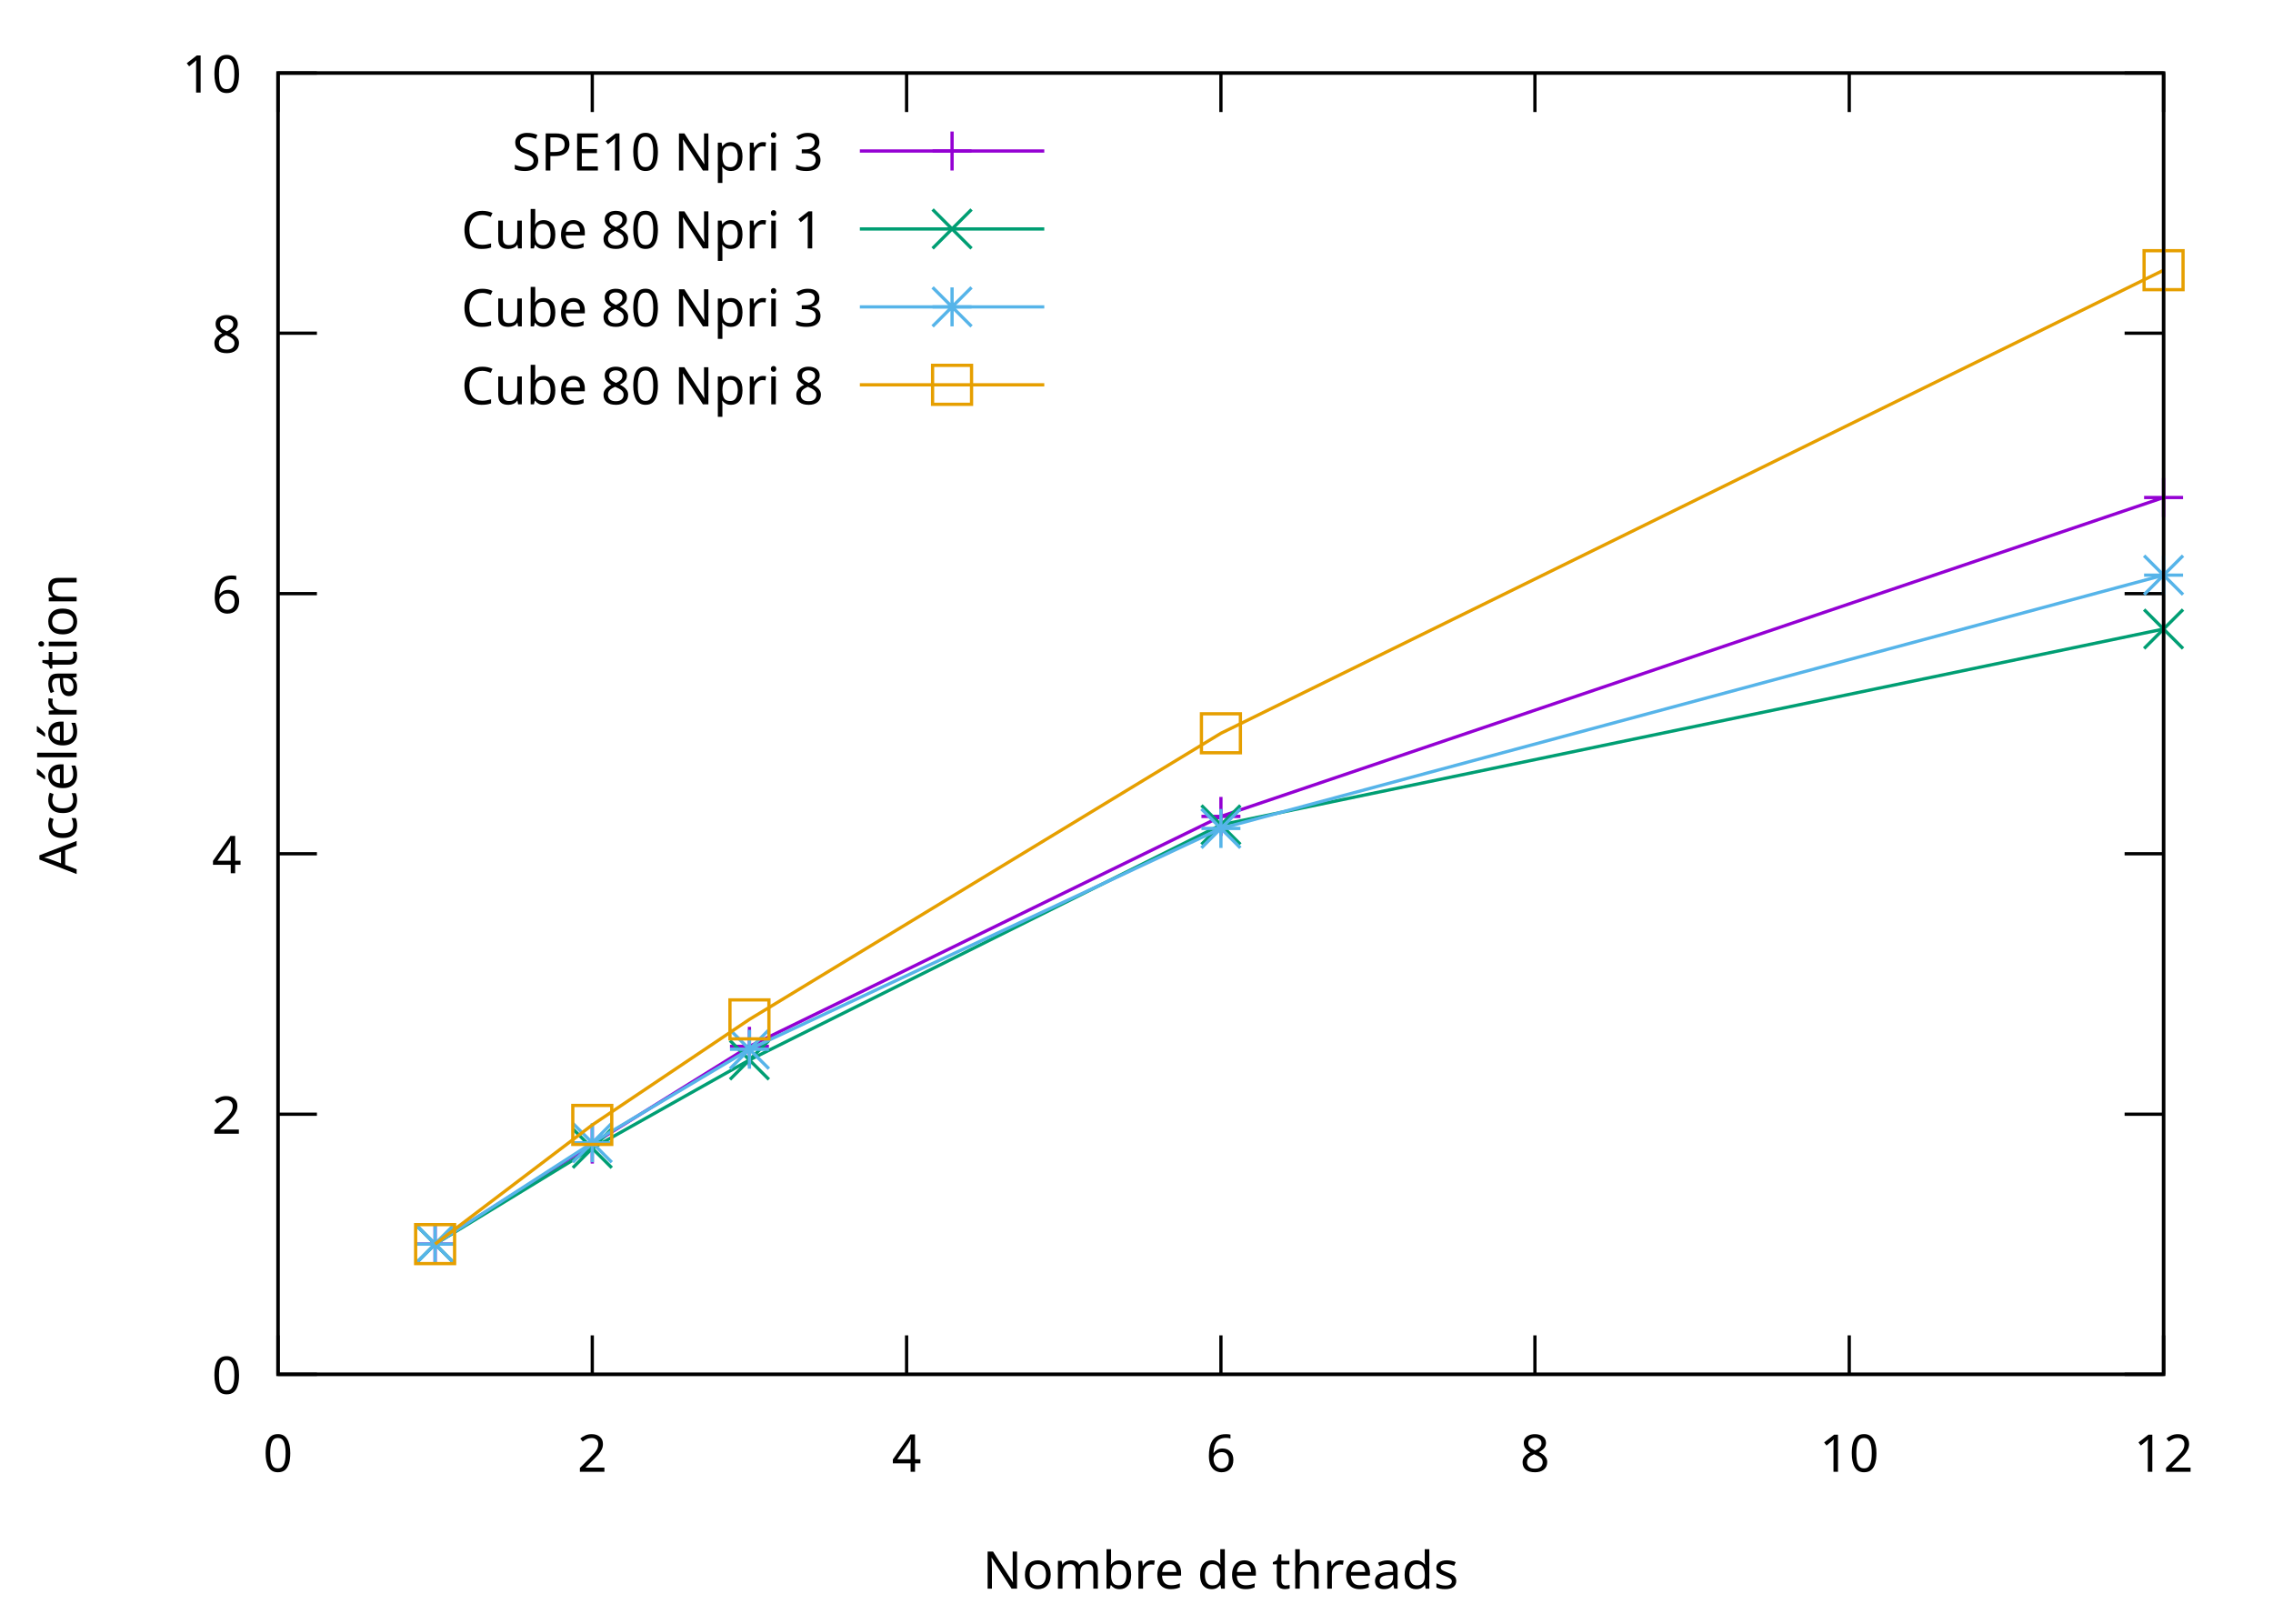
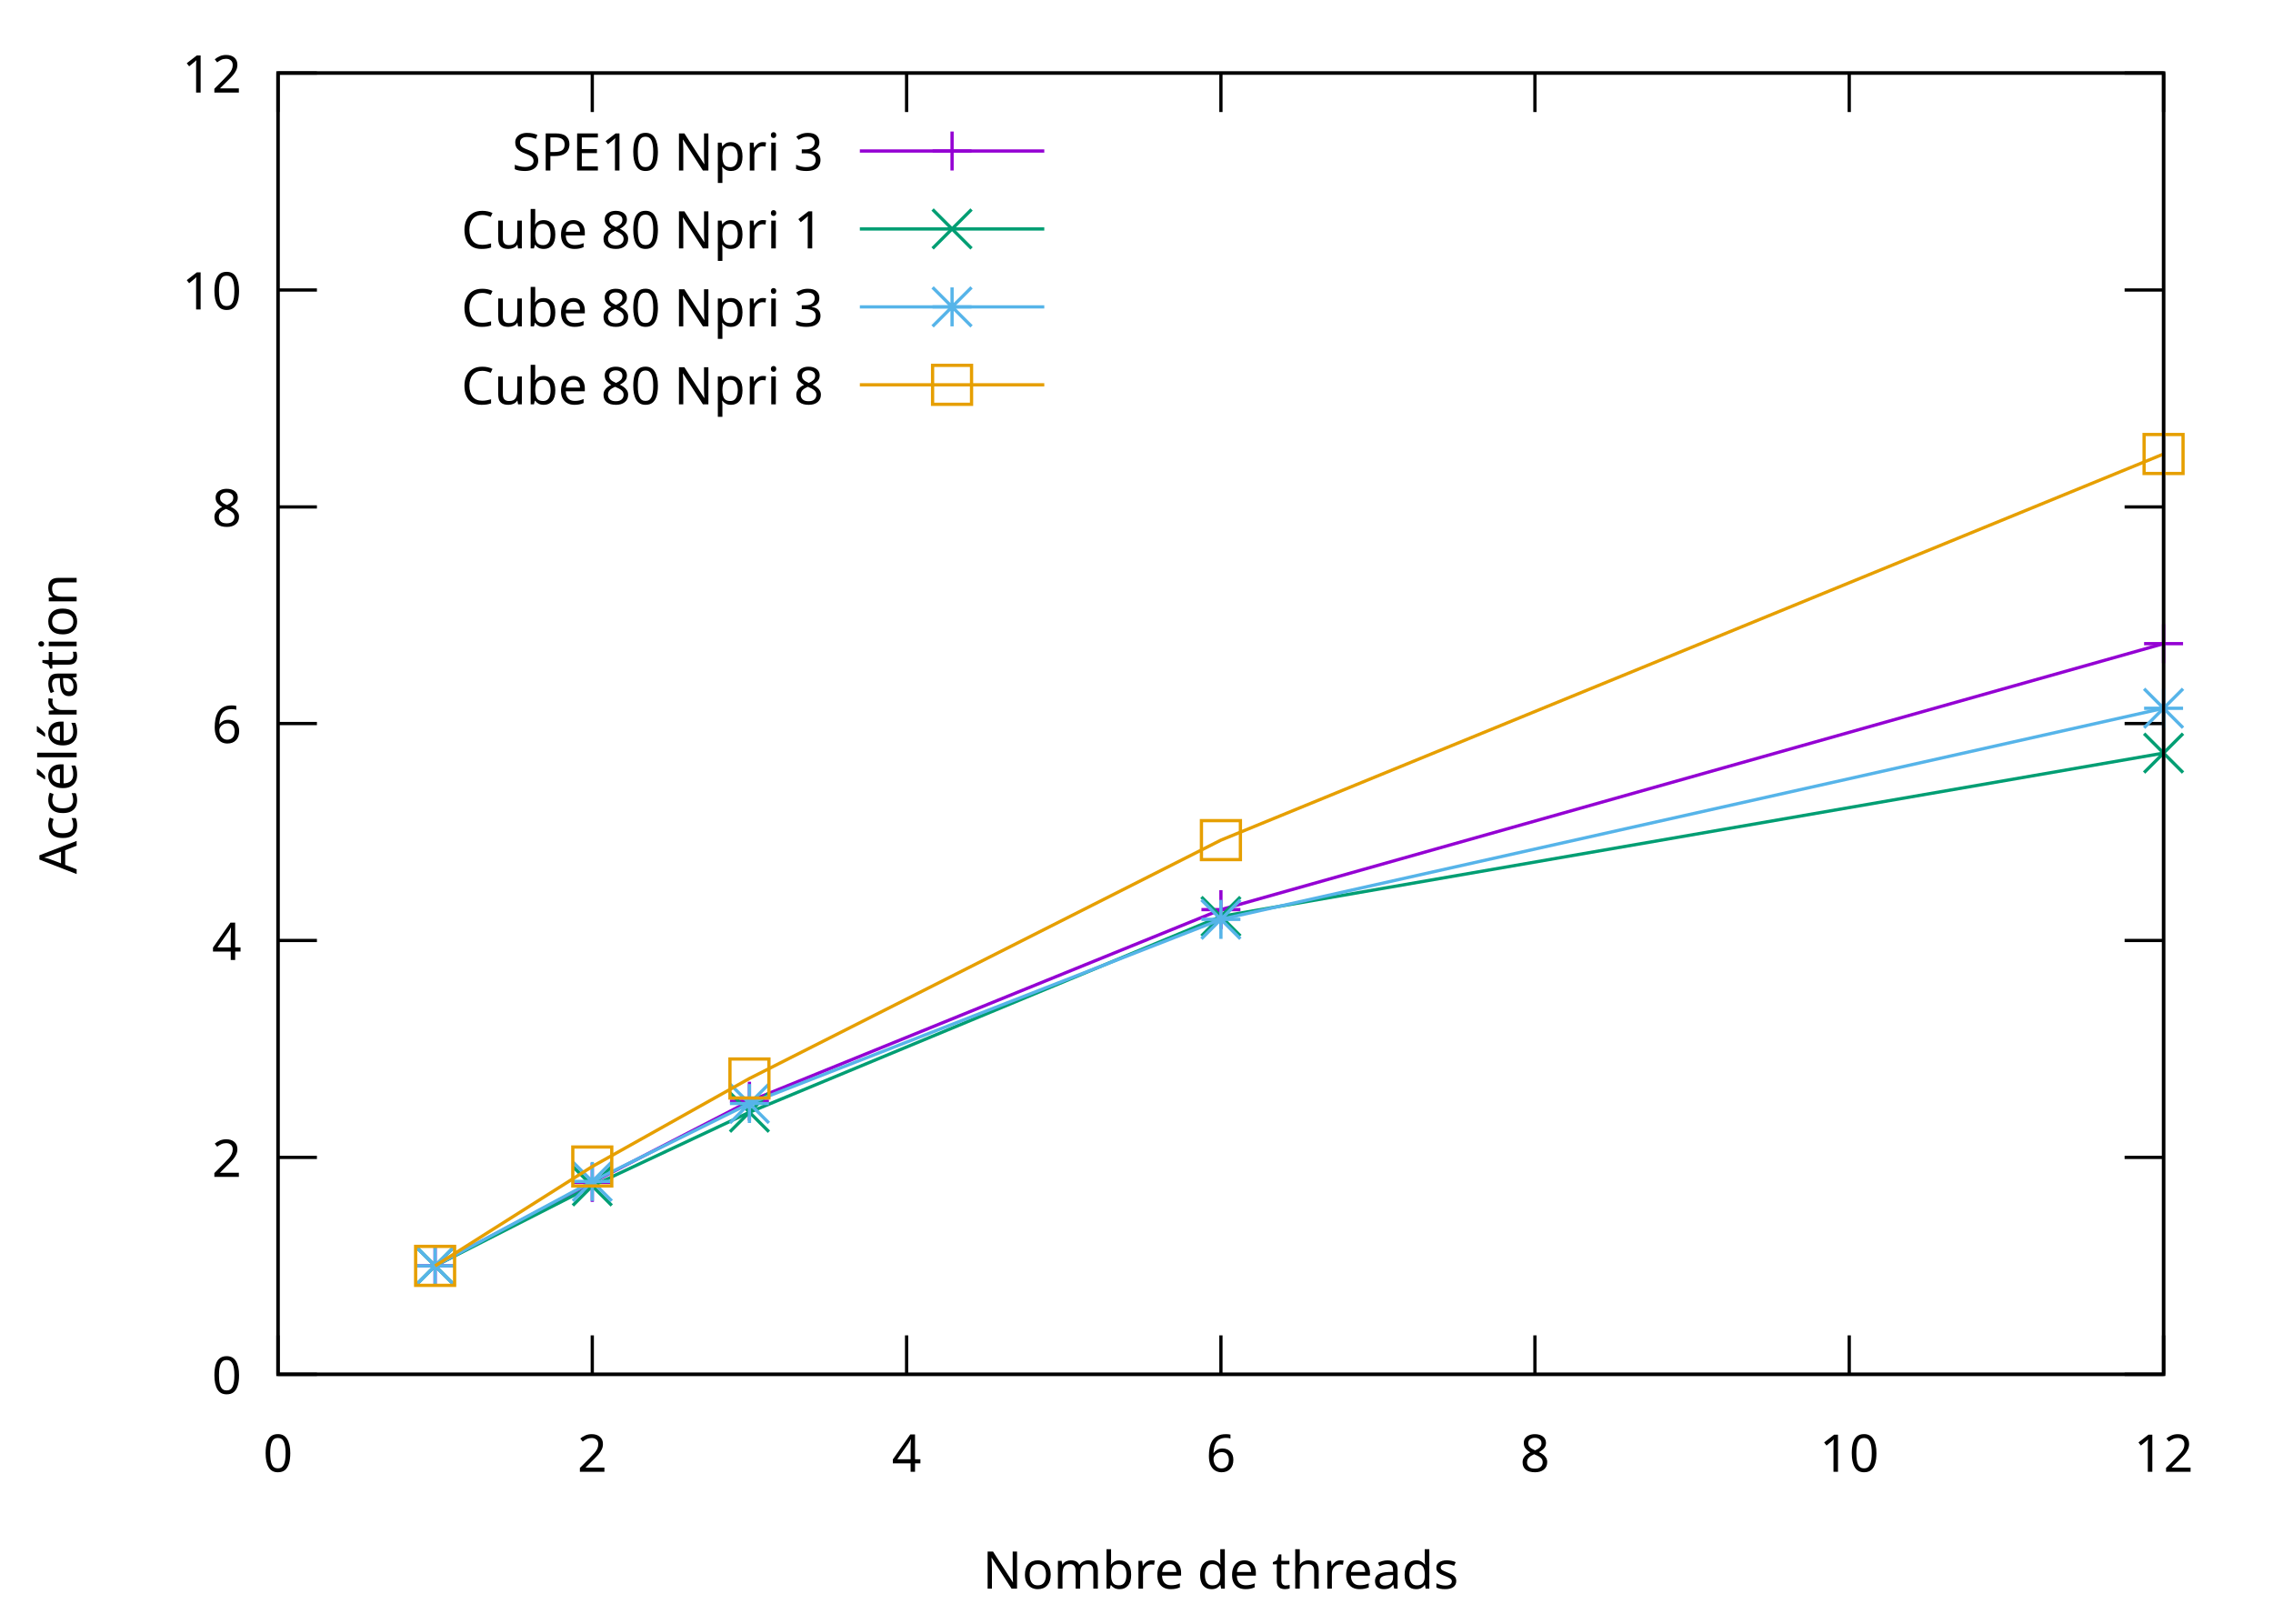
<svg xmlns="http://www.w3.org/2000/svg" xmlns:xlink="http://www.w3.org/1999/xlink" width="700" height="500" viewBox="0 0 700 500">
  <g id="gnuplot_canvas">
    <rect x="0" y="0" width="700" height="500" fill="none" />
    <defs>
      <circle id="gpDot" r="0.5" stroke-width="0.5" />
      <path id="gpPt0" stroke-width="0.167" stroke="currentColor" d="M-1,0 h2 M0,-1 v2" />
      <path id="gpPt1" stroke-width="0.167" stroke="currentColor" d="M-1,-1 L1,1 M1,-1 L-1,1" />
      <path id="gpPt2" stroke-width="0.167" stroke="currentColor" d="M-1,0 L1,0 M0,-1 L0,1 M-1,-1 L1,1 M-1,1 L1,-1" />
      <rect id="gpPt3" stroke-width="0.167" stroke="currentColor" x="-1" y="-1" width="2" height="2" />
      <rect id="gpPt4" stroke-width="0.167" stroke="currentColor" fill="currentColor" x="-1" y="-1" width="2" height="2" />
      <circle id="gpPt5" stroke-width="0.167" stroke="currentColor" cx="0" cy="0" r="1" />
      <use xlink:href="#gpPt5" id="gpPt6" fill="currentColor" stroke="none" />
      <path id="gpPt7" stroke-width="0.167" stroke="currentColor" d="M0,-1.33 L-1.33,0.67 L1.33,0.67 z" />
      <use xlink:href="#gpPt7" id="gpPt8" fill="currentColor" stroke="none" />
      <use xlink:href="#gpPt7" id="gpPt9" stroke="currentColor" transform="rotate(180)" />
      <use xlink:href="#gpPt9" id="gpPt10" fill="currentColor" stroke="none" />
      <use xlink:href="#gpPt3" id="gpPt11" stroke="currentColor" transform="rotate(45)" />
      <use xlink:href="#gpPt11" id="gpPt12" fill="currentColor" stroke="none" />
      <path id="gpPt13" stroke-width="0.167" stroke="currentColor" d="M0,1.330 L1.265,0.411 L0.782,-1.067 L-0.782,-1.076 L-1.265,0.411 z" />
      <use xlink:href="#gpPt13" id="gpPt14" fill="currentColor" stroke="none" />
      <filter id="textbox" filterUnits="objectBoundingBox" x="0" y="0" height="1" width="1">
        <feFlood flood-color="white" flood-opacity="1" result="bgnd" />
        <feComposite in="SourceGraphic" in2="bgnd" operator="atop" />
      </filter>
      <filter id="greybox" filterUnits="objectBoundingBox" x="0" y="0" height="1" width="1">
        <feFlood flood-color="lightgrey" flood-opacity="1" result="grey" />
        <feComposite in="SourceGraphic" in2="grey" operator="atop" />
      </filter>
    </defs>
    <g fill="none" color="white" stroke="currentColor" stroke-width="1.00" stroke-linecap="butt" stroke-linejoin="miter">
</g>
    <g fill="none" color="black" stroke="currentColor" stroke-width="1.00" stroke-linecap="butt" stroke-linejoin="miter">
      <path stroke="black" d="M85.6,423.2 L97.6,423.2 M666.3,423.2 L654.3,423.2  " />
      <g transform="translate(74.4,429.2)" stroke="none" fill="black" font-family="Verdana" font-size="16.00" text-anchor="end">
        <text>
          <tspan font-family="Verdana"> 0</tspan>
        </text>
      </g>
    </g>
    <g fill="none" color="black" stroke="currentColor" stroke-width="1.00" stroke-linecap="butt" stroke-linejoin="miter">
-       <path stroke="black" d="M85.6,343.1 L97.6,343.1 M666.3,343.1 L654.3,343.1  " />
-       <g transform="translate(74.4,349.1)" stroke="none" fill="black" font-family="Verdana" font-size="16.00" text-anchor="end">
+       <path stroke="black" d="M85.6,356.4 L97.6,356.4 M666.3,356.4 L654.3,356.4  " />
+       <g transform="translate(74.4,362.4)" stroke="none" fill="black" font-family="Verdana" font-size="16.00" text-anchor="end">
        <text>
          <tspan font-family="Verdana"> 2</tspan>
        </text>
      </g>
    </g>
    <g fill="none" color="black" stroke="currentColor" stroke-width="1.00" stroke-linecap="butt" stroke-linejoin="miter">
-       <path stroke="black" d="M85.6,262.9 L97.6,262.9 M666.3,262.9 L654.3,262.9  " />
-       <g transform="translate(74.4,268.9)" stroke="none" fill="black" font-family="Verdana" font-size="16.00" text-anchor="end">
+       <path stroke="black" d="M85.6,289.6 L97.6,289.6 M666.3,289.6 L654.3,289.6  " />
+       <g transform="translate(74.4,295.6)" stroke="none" fill="black" font-family="Verdana" font-size="16.00" text-anchor="end">
        <text>
          <tspan font-family="Verdana"> 4</tspan>
        </text>
      </g>
    </g>
    <g fill="none" color="black" stroke="currentColor" stroke-width="1.00" stroke-linecap="butt" stroke-linejoin="miter">
-       <path stroke="black" d="M85.6,182.8 L97.6,182.8 M666.3,182.8 L654.3,182.8  " />
-       <g transform="translate(74.4,188.8)" stroke="none" fill="black" font-family="Verdana" font-size="16.00" text-anchor="end">
+       <path stroke="black" d="M85.6,222.8 L97.6,222.8 M666.3,222.8 L654.3,222.8  " />
+       <g transform="translate(74.4,228.8)" stroke="none" fill="black" font-family="Verdana" font-size="16.00" text-anchor="end">
        <text>
          <tspan font-family="Verdana"> 6</tspan>
        </text>
      </g>
    </g>
    <g fill="none" color="black" stroke="currentColor" stroke-width="1.00" stroke-linecap="butt" stroke-linejoin="miter">
-       <path stroke="black" d="M85.6,102.6 L97.6,102.6 M666.3,102.6 L654.3,102.6  " />
-       <g transform="translate(74.4,108.6)" stroke="none" fill="black" font-family="Verdana" font-size="16.00" text-anchor="end">
+       <path stroke="black" d="M85.6,156.1 L97.6,156.1 M666.3,156.1 L654.3,156.1  " />
+       <g transform="translate(74.4,162.1)" stroke="none" fill="black" font-family="Verdana" font-size="16.00" text-anchor="end">
        <text>
          <tspan font-family="Verdana"> 8</tspan>
+         </text>
+       </g>
+     </g>
+     <g fill="none" color="black" stroke="currentColor" stroke-width="1.00" stroke-linecap="butt" stroke-linejoin="miter">
+       <path stroke="black" d="M85.6,89.3 L97.6,89.3 M666.3,89.3 L654.3,89.3  " />
+       <g transform="translate(74.4,95.3)" stroke="none" fill="black" font-family="Verdana" font-size="16.00" text-anchor="end">
+         <text>
+           <tspan font-family="Verdana"> 10</tspan>
        </text>
      </g>
    </g>
    <g fill="none" color="black" stroke="currentColor" stroke-width="1.00" stroke-linecap="butt" stroke-linejoin="miter">
      <path stroke="black" d="M85.6,22.5 L97.6,22.5 M666.3,22.5 L654.3,22.5  " />
      <g transform="translate(74.4,28.5)" stroke="none" fill="black" font-family="Verdana" font-size="16.00" text-anchor="end">
        <text>
-           <tspan font-family="Verdana"> 10</tspan>
+           <tspan font-family="Verdana"> 12</tspan>
        </text>
      </g>
    </g>
    <g fill="none" color="black" stroke="currentColor" stroke-width="1.00" stroke-linecap="butt" stroke-linejoin="miter">
      <path stroke="black" d="M85.6,423.2 L85.6,411.2 M85.6,22.5 L85.6,34.5  " />
      <g transform="translate(85.6,453.2)" stroke="none" fill="black" font-family="Verdana" font-size="16.00" text-anchor="middle">
        <text>
          <tspan font-family="Verdana"> 0</tspan>
        </text>
      </g>
    </g>
    <g fill="none" color="black" stroke="currentColor" stroke-width="1.00" stroke-linecap="butt" stroke-linejoin="miter">
      <path stroke="black" d="M182.4,423.2 L182.4,411.2 M182.4,22.5 L182.4,34.5  " />
      <g transform="translate(182.4,453.2)" stroke="none" fill="black" font-family="Verdana" font-size="16.00" text-anchor="middle">
        <text>
          <tspan font-family="Verdana"> 2</tspan>
        </text>
      </g>
    </g>
    <g fill="none" color="black" stroke="currentColor" stroke-width="1.00" stroke-linecap="butt" stroke-linejoin="miter">
      <path stroke="black" d="M279.2,423.2 L279.2,411.2 M279.2,22.5 L279.2,34.5  " />
      <g transform="translate(279.2,453.2)" stroke="none" fill="black" font-family="Verdana" font-size="16.00" text-anchor="middle">
        <text>
          <tspan font-family="Verdana"> 4</tspan>
        </text>
      </g>
    </g>
    <g fill="none" color="black" stroke="currentColor" stroke-width="1.00" stroke-linecap="butt" stroke-linejoin="miter">
      <path stroke="black" d="M376.0,423.2 L376.0,411.2 M376.0,22.5 L376.0,34.5  " />
      <g transform="translate(376.0,453.2)" stroke="none" fill="black" font-family="Verdana" font-size="16.00" text-anchor="middle">
        <text>
          <tspan font-family="Verdana"> 6</tspan>
        </text>
      </g>
    </g>
    <g fill="none" color="black" stroke="currentColor" stroke-width="1.00" stroke-linecap="butt" stroke-linejoin="miter">
      <path stroke="black" d="M472.7,423.2 L472.7,411.2 M472.7,22.5 L472.7,34.5  " />
      <g transform="translate(472.7,453.2)" stroke="none" fill="black" font-family="Verdana" font-size="16.00" text-anchor="middle">
        <text>
          <tspan font-family="Verdana"> 8</tspan>
        </text>
      </g>
    </g>
    <g fill="none" color="black" stroke="currentColor" stroke-width="1.00" stroke-linecap="butt" stroke-linejoin="miter">
      <path stroke="black" d="M569.5,423.2 L569.5,411.2 M569.5,22.5 L569.5,34.5  " />
      <g transform="translate(569.5,453.2)" stroke="none" fill="black" font-family="Verdana" font-size="16.00" text-anchor="middle">
        <text>
          <tspan font-family="Verdana"> 10</tspan>
        </text>
      </g>
    </g>
    <g fill="none" color="black" stroke="currentColor" stroke-width="1.00" stroke-linecap="butt" stroke-linejoin="miter">
      <path stroke="black" d="M666.3,423.2 L666.3,411.2 M666.3,22.5 L666.3,34.5  " />
      <g transform="translate(666.3,453.2)" stroke="none" fill="black" font-family="Verdana" font-size="16.00" text-anchor="middle">
        <text>
          <tspan font-family="Verdana"> 12</tspan>
        </text>
      </g>
    </g>
    <g fill="none" color="black" stroke="currentColor" stroke-width="1.00" stroke-linecap="butt" stroke-linejoin="miter">
</g>
    <g fill="none" color="black" stroke="currentColor" stroke-width="1.00" stroke-linecap="butt" stroke-linejoin="miter">
      <path stroke="black" d="M85.6,22.5 L85.6,423.2 L666.3,423.2 L666.3,22.5 L85.6,22.5 Z  " />
    </g>
    <g fill="none" color="black" stroke="currentColor" stroke-width="1.00" stroke-linecap="butt" stroke-linejoin="miter">
      <g transform="translate(23.6,222.9) rotate(270)" stroke="none" fill="black" font-family="Verdana" font-size="16.00" text-anchor="middle">
        <text>
          <tspan font-family="Verdana">Accélération</tspan>
        </text>
      </g>
    </g>
    <g fill="none" color="black" stroke="currentColor" stroke-width="1.00" stroke-linecap="butt" stroke-linejoin="miter">
      <g transform="translate(375.9,489.2)" stroke="none" fill="black" font-family="Verdana" font-size="16.00" text-anchor="middle">
        <text>
          <tspan font-family="Verdana">Nombre de threads</tspan>
        </text>
      </g>
    </g>
    <g fill="none" color="black" stroke="currentColor" stroke-width="1.00" stroke-linecap="butt" stroke-linejoin="miter">
</g>
    <g id="gnuplot_plot_1">
      <g fill="none" color="black" stroke="currentColor" stroke-width="1.00" stroke-linecap="butt" stroke-linejoin="miter">
        <g transform="translate(253.6,52.5)" stroke="none" fill="black" font-family="Verdana" font-size="16.00" text-anchor="end">
          <text>
            <tspan font-family="Verdana">SPE10 Npri 3</tspan>
          </text>
        </g>
      </g>
      <g fill="none" color="black" stroke="currentColor" stroke-width="1.00" stroke-linecap="butt" stroke-linejoin="miter">
-         <path stroke="rgb(148,   0, 211)" d="M264.8,46.5 L321.6,46.5 M134.0,383.1 L182.4,352.3 L230.8,322.2 L376.0,251.4 L666.3,153.2  " />
-         <use xlink:href="#gpPt0" transform="translate(134.0,383.1) scale(6.00)" color="rgb(148,   0, 211)" />
-         <use xlink:href="#gpPt0" transform="translate(182.4,352.3) scale(6.00)" color="rgb(148,   0, 211)" />
-         <use xlink:href="#gpPt0" transform="translate(230.8,322.2) scale(6.00)" color="rgb(148,   0, 211)" />
-         <use xlink:href="#gpPt0" transform="translate(376.0,251.4) scale(6.00)" color="rgb(148,   0, 211)" />
-         <use xlink:href="#gpPt0" transform="translate(666.3,153.2) scale(6.00)" color="rgb(148,   0, 211)" />
+         <path stroke="rgb(148,   0, 211)" d="M264.8,46.5 L321.6,46.5 M134.0,389.8 L182.4,364.1 L230.8,339.1 L376.0,280.1 L666.3,198.2  " />
+         <use xlink:href="#gpPt0" transform="translate(134.0,389.8) scale(6.00)" color="rgb(148,   0, 211)" />
+         <use xlink:href="#gpPt0" transform="translate(182.4,364.1) scale(6.00)" color="rgb(148,   0, 211)" />
+         <use xlink:href="#gpPt0" transform="translate(230.8,339.1) scale(6.00)" color="rgb(148,   0, 211)" />
+         <use xlink:href="#gpPt0" transform="translate(376.0,280.1) scale(6.00)" color="rgb(148,   0, 211)" />
+         <use xlink:href="#gpPt0" transform="translate(666.3,198.2) scale(6.00)" color="rgb(148,   0, 211)" />
        <use xlink:href="#gpPt0" transform="translate(293.2,46.5) scale(6.00)" color="rgb(148,   0, 211)" />
      </g>
    </g>
    <g id="gnuplot_plot_2">
      <g fill="none" color="black" stroke="currentColor" stroke-width="1.00" stroke-linecap="butt" stroke-linejoin="miter">
        <g transform="translate(253.6,76.5)" stroke="none" fill="black" font-family="Verdana" font-size="16.00" text-anchor="end">
          <text>
            <tspan font-family="Verdana">Cube 80 Npri 1</tspan>
          </text>
        </g>
      </g>
      <g fill="none" color="black" stroke="currentColor" stroke-width="1.00" stroke-linecap="butt" stroke-linejoin="miter">
-         <path stroke="rgb(  0, 158, 115)" d="M264.8,70.5 L321.6,70.5 M134.0,383.1 L182.4,353.6 L230.8,326.4 L376.0,254.0 L666.3,193.7  " />
-         <use xlink:href="#gpPt1" transform="translate(134.0,383.1) scale(6.00)" color="rgb(  0, 158, 115)" />
-         <use xlink:href="#gpPt1" transform="translate(182.4,353.6) scale(6.00)" color="rgb(  0, 158, 115)" />
-         <use xlink:href="#gpPt1" transform="translate(230.8,326.4) scale(6.00)" color="rgb(  0, 158, 115)" />
-         <use xlink:href="#gpPt1" transform="translate(376.0,254.0) scale(6.00)" color="rgb(  0, 158, 115)" />
-         <use xlink:href="#gpPt1" transform="translate(666.3,193.7) scale(6.00)" color="rgb(  0, 158, 115)" />
+         <path stroke="rgb(  0, 158, 115)" d="M264.8,70.5 L321.6,70.5 M134.0,389.8 L182.4,365.2 L230.8,342.5 L376.0,282.2 L666.3,231.9  " />
+         <use xlink:href="#gpPt1" transform="translate(134.0,389.8) scale(6.00)" color="rgb(  0, 158, 115)" />
+         <use xlink:href="#gpPt1" transform="translate(182.4,365.2) scale(6.00)" color="rgb(  0, 158, 115)" />
+         <use xlink:href="#gpPt1" transform="translate(230.8,342.5) scale(6.00)" color="rgb(  0, 158, 115)" />
+         <use xlink:href="#gpPt1" transform="translate(376.0,282.2) scale(6.00)" color="rgb(  0, 158, 115)" />
+         <use xlink:href="#gpPt1" transform="translate(666.3,231.9) scale(6.00)" color="rgb(  0, 158, 115)" />
        <use xlink:href="#gpPt1" transform="translate(293.2,70.5) scale(6.00)" color="rgb(  0, 158, 115)" />
      </g>
    </g>
    <g id="gnuplot_plot_3">
      <g fill="none" color="black" stroke="currentColor" stroke-width="1.00" stroke-linecap="butt" stroke-linejoin="miter">
        <g transform="translate(253.6,100.5)" stroke="none" fill="black" font-family="Verdana" font-size="16.00" text-anchor="end">
          <text>
            <tspan font-family="Verdana">Cube 80 Npri 3</tspan>
          </text>
        </g>
      </g>
      <g fill="none" color="black" stroke="currentColor" stroke-width="1.00" stroke-linecap="butt" stroke-linejoin="miter">
-         <path stroke="rgb( 86, 180, 233)" d="M264.8,94.5 L321.6,94.5 M134.0,383.1 L182.4,351.9 L230.8,323.1 L376.0,255.1 L666.3,177.1  " />
-         <use xlink:href="#gpPt2" transform="translate(134.0,383.1) scale(6.00)" color="rgb( 86, 180, 233)" />
-         <use xlink:href="#gpPt2" transform="translate(182.4,351.9) scale(6.00)" color="rgb( 86, 180, 233)" />
-         <use xlink:href="#gpPt2" transform="translate(230.8,323.1) scale(6.00)" color="rgb( 86, 180, 233)" />
-         <use xlink:href="#gpPt2" transform="translate(376.0,255.1) scale(6.00)" color="rgb( 86, 180, 233)" />
-         <use xlink:href="#gpPt2" transform="translate(666.3,177.1) scale(6.00)" color="rgb( 86, 180, 233)" />
+         <path stroke="rgb( 86, 180, 233)" d="M264.8,94.5 L321.6,94.5 M134.0,389.8 L182.4,363.8 L230.8,339.8 L376.0,283.1 L666.3,218.1  " />
+         <use xlink:href="#gpPt2" transform="translate(134.0,389.8) scale(6.00)" color="rgb( 86, 180, 233)" />
+         <use xlink:href="#gpPt2" transform="translate(182.4,363.8) scale(6.00)" color="rgb( 86, 180, 233)" />
+         <use xlink:href="#gpPt2" transform="translate(230.8,339.8) scale(6.00)" color="rgb( 86, 180, 233)" />
+         <use xlink:href="#gpPt2" transform="translate(376.0,283.1) scale(6.00)" color="rgb( 86, 180, 233)" />
+         <use xlink:href="#gpPt2" transform="translate(666.3,218.1) scale(6.00)" color="rgb( 86, 180, 233)" />
        <use xlink:href="#gpPt2" transform="translate(293.2,94.5) scale(6.00)" color="rgb( 86, 180, 233)" />
      </g>
    </g>
    <g id="gnuplot_plot_4">
      <g fill="none" color="black" stroke="currentColor" stroke-width="1.00" stroke-linecap="butt" stroke-linejoin="miter">
        <g transform="translate(253.6,124.5)" stroke="none" fill="black" font-family="Verdana" font-size="16.00" text-anchor="end">
          <text>
            <tspan font-family="Verdana">Cube 80 Npri 8</tspan>
          </text>
        </g>
      </g>
      <g fill="none" color="black" stroke="currentColor" stroke-width="1.00" stroke-linecap="butt" stroke-linejoin="miter">
-         <path stroke="rgb(230, 159,   0)" d="M264.8,118.5 L321.6,118.5 M134.0,383.1 L182.4,346.4 L230.8,313.9 L376.0,225.8 L666.3,83.2  " />
-         <use xlink:href="#gpPt3" transform="translate(134.0,383.1) scale(6.00)" color="rgb(230, 159,   0)" />
-         <use xlink:href="#gpPt3" transform="translate(182.4,346.4) scale(6.00)" color="rgb(230, 159,   0)" />
-         <use xlink:href="#gpPt3" transform="translate(230.8,313.9) scale(6.00)" color="rgb(230, 159,   0)" />
-         <use xlink:href="#gpPt3" transform="translate(376.0,225.8) scale(6.00)" color="rgb(230, 159,   0)" />
-         <use xlink:href="#gpPt3" transform="translate(666.3,83.2) scale(6.00)" color="rgb(230, 159,   0)" />
+         <path stroke="rgb(230, 159,   0)" d="M264.8,118.5 L321.6,118.5 M134.0,389.8 L182.4,359.2 L230.8,332.1 L376.0,258.7 L666.3,139.8  " />
+         <use xlink:href="#gpPt3" transform="translate(134.0,389.8) scale(6.00)" color="rgb(230, 159,   0)" />
+         <use xlink:href="#gpPt3" transform="translate(182.4,359.2) scale(6.00)" color="rgb(230, 159,   0)" />
+         <use xlink:href="#gpPt3" transform="translate(230.8,332.1) scale(6.00)" color="rgb(230, 159,   0)" />
+         <use xlink:href="#gpPt3" transform="translate(376.0,258.7) scale(6.00)" color="rgb(230, 159,   0)" />
+         <use xlink:href="#gpPt3" transform="translate(666.3,139.8) scale(6.00)" color="rgb(230, 159,   0)" />
        <use xlink:href="#gpPt3" transform="translate(293.2,118.5) scale(6.00)" color="rgb(230, 159,   0)" />
      </g>
    </g>
    <g fill="none" color="white" stroke="rgb(230, 159,   0)" stroke-width="2.00" stroke-linecap="butt" stroke-linejoin="miter">
</g>
    <g fill="none" color="black" stroke="currentColor" stroke-width="2.00" stroke-linecap="butt" stroke-linejoin="miter">
</g>
    <g fill="none" color="black" stroke="black" stroke-width="1.00" stroke-linecap="butt" stroke-linejoin="miter">
</g>
    <g fill="none" color="black" stroke="currentColor" stroke-width="1.00" stroke-linecap="butt" stroke-linejoin="miter">
      <path stroke="black" d="M85.6,22.5 L85.6,423.2 L666.3,423.2 L666.3,22.5 L85.6,22.5 Z  " />
    </g>
    <g fill="none" color="black" stroke="currentColor" stroke-width="1.00" stroke-linecap="butt" stroke-linejoin="miter">
</g>
  </g>
</svg>
